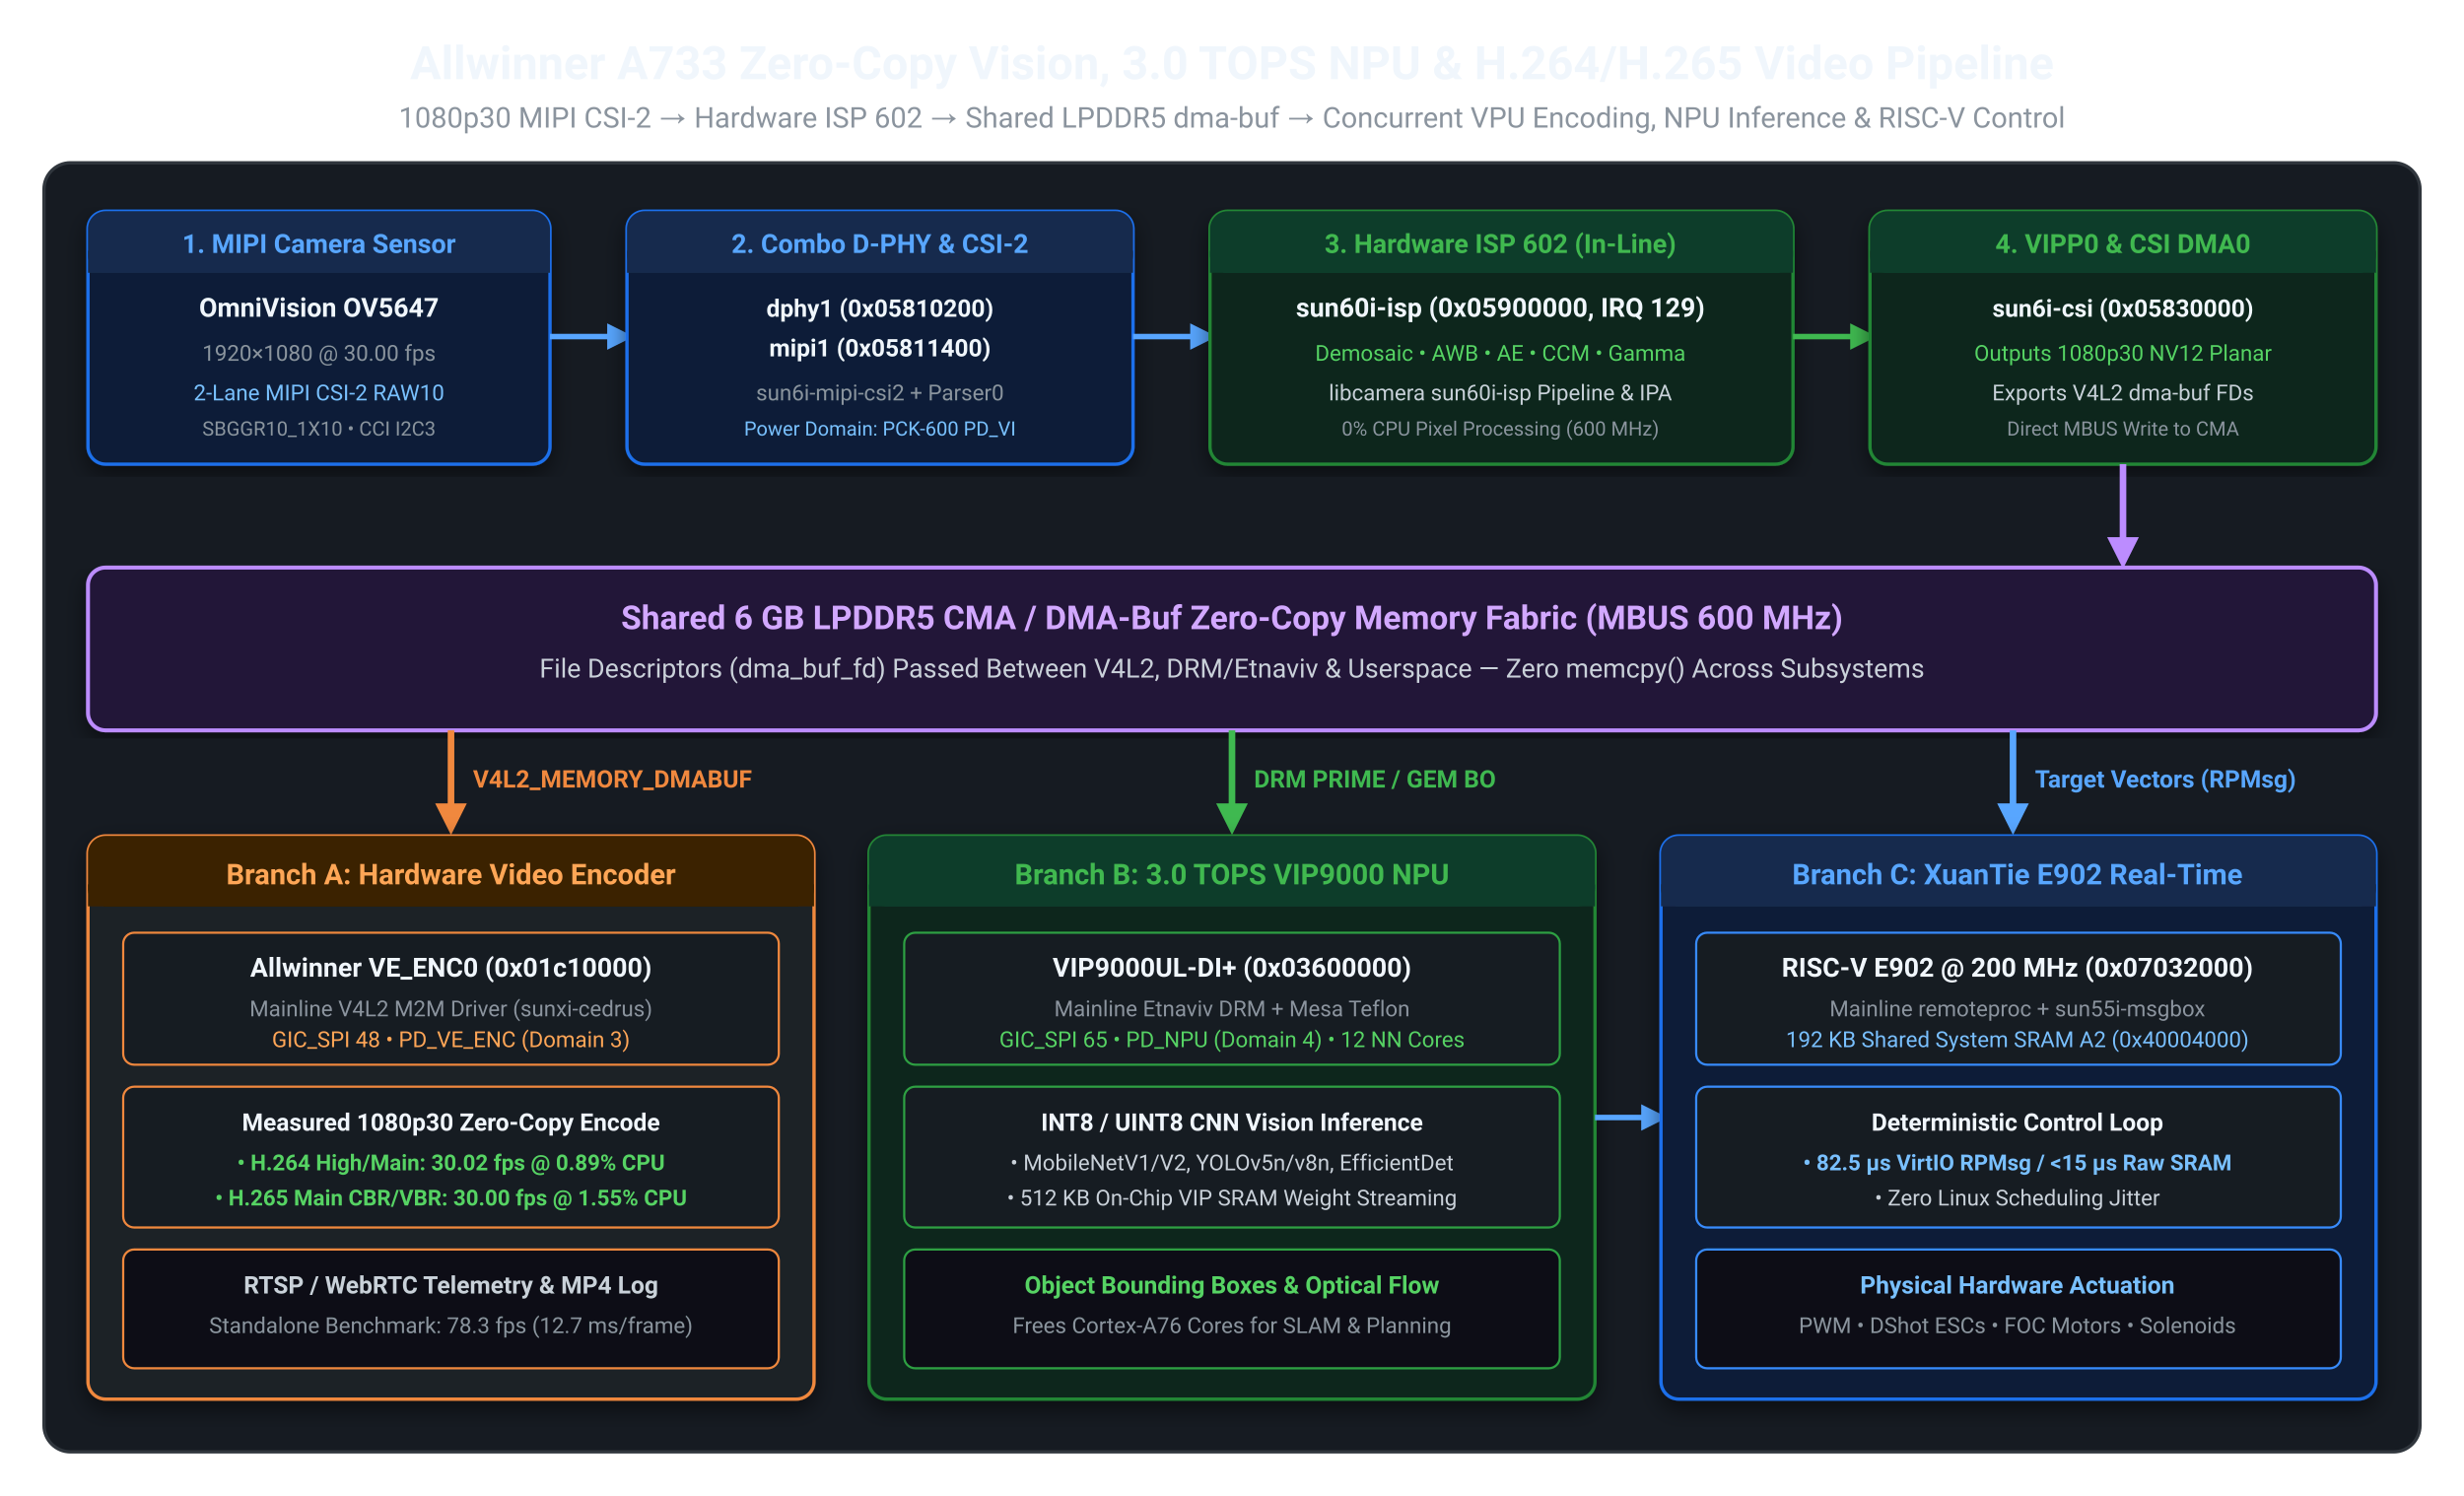
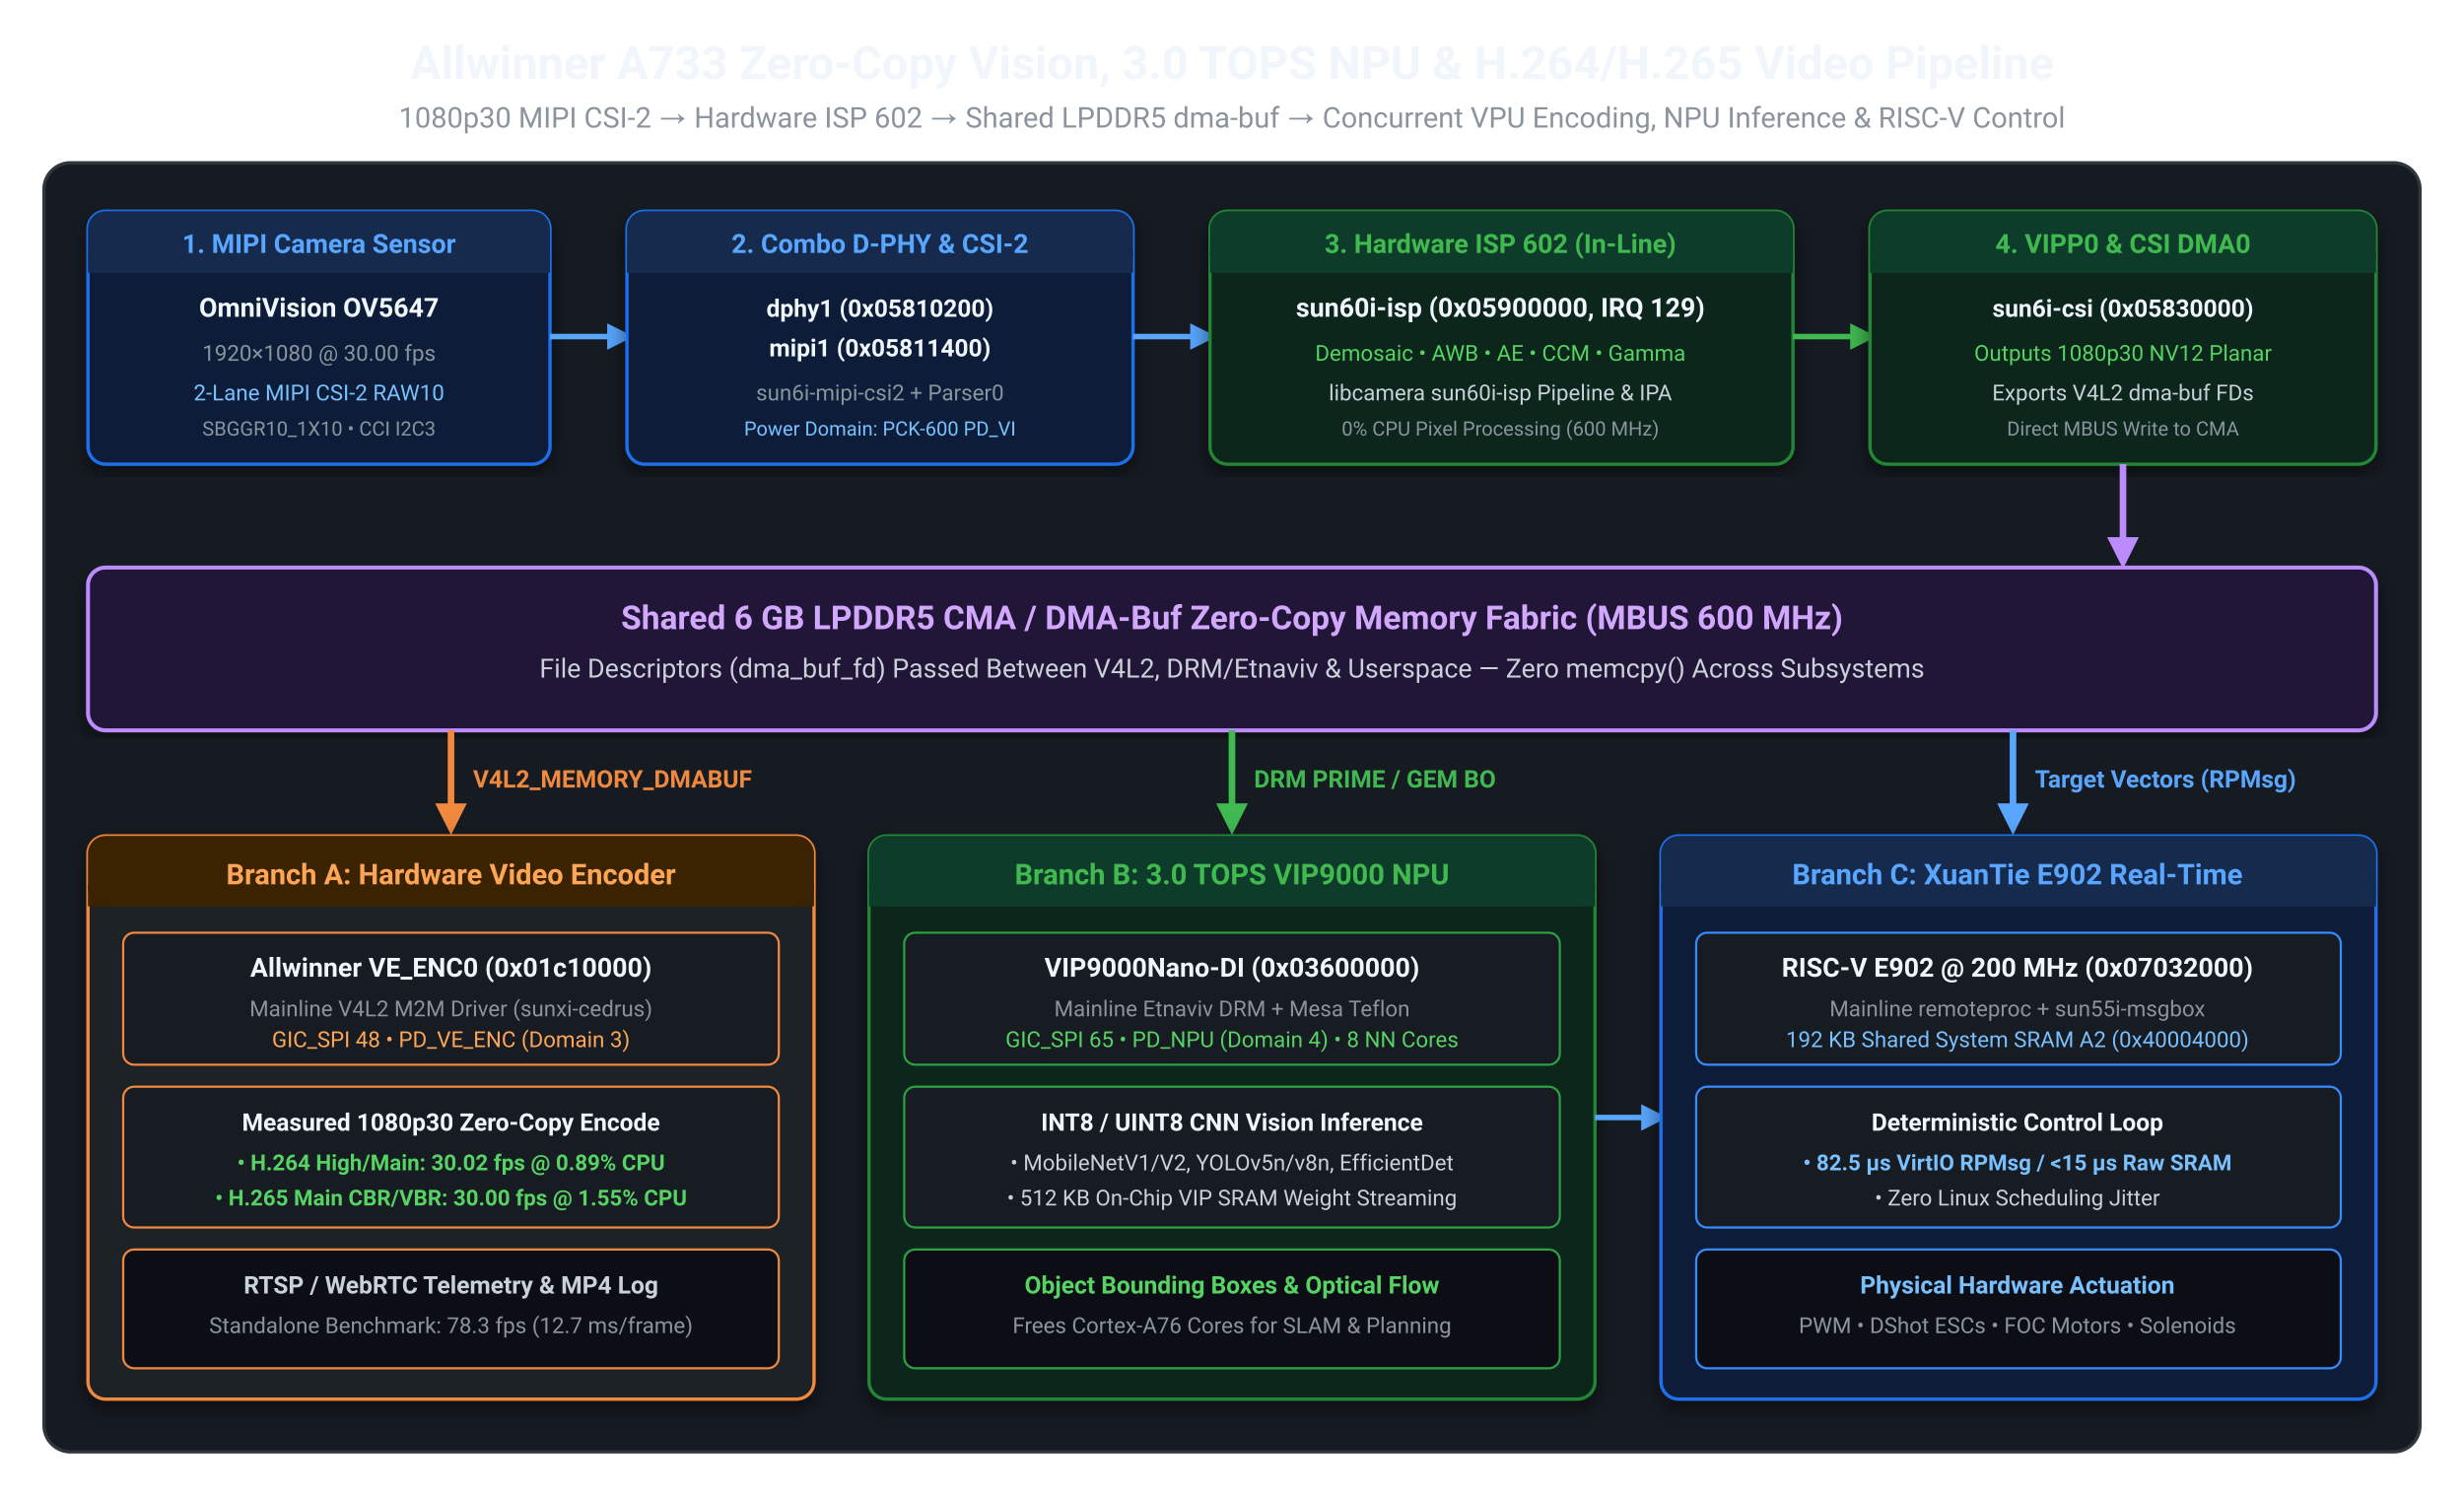
<svg xmlns="http://www.w3.org/2000/svg" viewBox="0 0 1120 680" width="100%" height="100%" style="background:#0d1117; font-family:-apple-system, BlinkMacSystemFont, 'Segoe UI', Roboto, Helvetica, Arial, sans-serif;">
  <defs>
    <marker id="arrow-blue" viewBox="0 0 10 10" refX="6" refY="5" markerWidth="6" markerHeight="6" orient="auto-start-reverse">
      <path d="M 0 1 L 8 5 L 0 9 z" fill="#58a6ff" />
    </marker>
    <marker id="arrow-green" viewBox="0 0 10 10" refX="6" refY="5" markerWidth="6" markerHeight="6" orient="auto-start-reverse">
      <path d="M 0 1 L 8 5 L 0 9 z" fill="#3fb950" />
    </marker>
    <marker id="arrow-purple" viewBox="0 0 10 10" refX="6" refY="5" markerWidth="6" markerHeight="6" orient="auto-start-reverse">
      <path d="M 0 1 L 8 5 L 0 9 z" fill="#bc8cff" />
    </marker>
    <marker id="arrow-orange" viewBox="0 0 10 10" refX="6" refY="5" markerWidth="6" markerHeight="6" orient="auto-start-reverse">
      <path d="M 0 1 L 8 5 L 0 9 z" fill="#f0883e" />
    </marker>
    <filter id="shadow" x="-5%" y="-5%" width="110%" height="110%">
      <feDropShadow dx="0" dy="4" stdDeviation="5" flood-color="#000000" flood-opacity="0.5" />
    </filter>
  </defs>
  <text x="560" y="36" fill="#f0f6fc" font-size="21" font-weight="700" text-anchor="middle">Allwinner A733 Zero-Copy Vision, 3.0 TOPS NPU &amp; H.264/H.265 Video Pipeline</text>
  <text x="560" y="58" fill="#8b949e" font-size="13" text-anchor="middle">1080p30 MIPI CSI-2 → Hardware ISP 602 → Shared LPDDR5 dma-buf → Concurrent VPU Encoding, NPU Inference &amp; RISC-V Control</text>
  <rect x="20" y="74" width="1080" height="586" rx="12" fill="#161b22" stroke="#30363d" stroke-width="1.5" />
  <g transform="translate(40, 96)" filter="url(#shadow)">
    <rect width="210" height="115" rx="8" fill="#0d1f38" stroke="#1f6feb" stroke-width="1.5" />
    <rect width="210" height="28" rx="8" fill="#162c4e" />
    <rect y="18" width="210" height="10" fill="#162c4e" />
    <text x="105" y="19" fill="#58a6ff" font-size="12" font-weight="700" text-anchor="middle">1. MIPI Camera Sensor</text>
    <text x="105" y="48" fill="#f0f6fc" font-size="12" font-weight="600" text-anchor="middle">OmniVision OV5647</text>
    <text x="105" y="68" fill="#8b949e" font-size="10" text-anchor="middle">1920×1080 @ 30.00 fps</text>
    <text x="105" y="86" fill="#79c0ff" font-size="10" text-anchor="middle">2-Lane MIPI CSI-2 RAW10</text>
    <text x="105" y="102" fill="#8b949e" font-size="9" text-anchor="middle">SBGGR10_1X10 • CCI I2C3</text>
  </g>
  <line x1="250" y1="153" x2="285" y2="153" stroke="#58a6ff" stroke-width="2.5" marker-end="url(#arrow-blue)" />
  <g transform="translate(285, 96)" filter="url(#shadow)">
    <rect width="230" height="115" rx="8" fill="#0d1f38" stroke="#1f6feb" stroke-width="1.5" />
    <rect width="230" height="28" rx="8" fill="#162c4e" />
    <rect y="18" width="230" height="10" fill="#162c4e" />
    <text x="115" y="19" fill="#58a6ff" font-size="12" font-weight="700" text-anchor="middle">2. Combo D-PHY &amp; CSI-2</text>
    <text x="115" y="48" fill="#f0f6fc" font-size="11" font-weight="600" text-anchor="middle">dphy1 (0x05810200)</text>
    <text x="115" y="66" fill="#f0f6fc" font-size="11" font-weight="600" text-anchor="middle">mipi1 (0x05811400)</text>
    <text x="115" y="86" fill="#8b949e" font-size="10" text-anchor="middle">sun6i-mipi-csi2 + Parser0</text>
    <text x="115" y="102" fill="#79c0ff" font-size="9" text-anchor="middle">Power Domain: PCK-600 PD_VI</text>
  </g>
  <line x1="515" y1="153" x2="550" y2="153" stroke="#58a6ff" stroke-width="2.5" marker-end="url(#arrow-blue)" />
  <g transform="translate(550, 96)" filter="url(#shadow)">
    <rect width="265" height="115" rx="8" fill="#09261a" stroke="#238636" stroke-width="1.5" />
    <rect width="265" height="28" rx="8" fill="#113e2b" />
    <rect y="18" width="265" height="10" fill="#113e2b" />
    <text x="132" y="19" fill="#3fb950" font-size="12" font-weight="700" text-anchor="middle">3. Hardware ISP 602 (In-Line)</text>
    <text x="132" y="48" fill="#f0f6fc" font-size="12" font-weight="600" text-anchor="middle">sun60i-isp (0x05900000, IRQ 129)</text>
    <text x="132" y="68" fill="#56d364" font-size="10" text-anchor="middle">Demosaic • AWB • AE • CCM • Gamma</text>
    <text x="132" y="86" fill="#c9d1d9" font-size="10" text-anchor="middle">libcamera sun60i-isp Pipeline &amp; IPA</text>
    <text x="132" y="102" fill="#8b949e" font-size="9" text-anchor="middle">0% CPU Pixel Processing (600 MHz)</text>
  </g>
  <line x1="815" y1="153" x2="850" y2="153" stroke="#3fb950" stroke-width="2.5" marker-end="url(#arrow-green)" />
  <g transform="translate(850, 96)" filter="url(#shadow)">
    <rect width="230" height="115" rx="8" fill="#09261a" stroke="#238636" stroke-width="1.5" />
    <rect width="230" height="28" rx="8" fill="#113e2b" />
    <rect y="18" width="230" height="10" fill="#113e2b" />
    <text x="115" y="19" fill="#3fb950" font-size="12" font-weight="700" text-anchor="middle">4. VIPP0 &amp; CSI DMA0</text>
    <text x="115" y="48" fill="#f0f6fc" font-size="11" font-weight="600" text-anchor="middle">sun6i-csi (0x05830000)</text>
    <text x="115" y="68" fill="#56d364" font-size="10" text-anchor="middle">Outputs 1080p30 NV12 Planar</text>
    <text x="115" y="86" fill="#c9d1d9" font-size="10" text-anchor="middle">Exports V4L2 dma-buf FDs</text>
    <text x="115" y="102" fill="#8b949e" font-size="9" text-anchor="middle">Direct MBUS Write to CMA</text>
  </g>
  <line x1="965" y1="211" x2="965" y2="255" stroke="#bc8cff" stroke-width="3" marker-end="url(#arrow-purple)" />
  <g transform="translate(40, 258)" filter="url(#shadow)">
    <rect width="1040" height="74" rx="8" fill="#231438" stroke="#bc8cff" stroke-width="1.8" />
    <text x="520" y="28" fill="#d2a8ff" font-size="15" font-weight="700" text-anchor="middle">Shared 6 GB LPDDR5 CMA / DMA-Buf Zero-Copy Memory Fabric (MBUS 600 MHz)</text>
    <text x="520" y="50" fill="#c9d1d9" font-size="12" text-anchor="middle">File Descriptors (dma_buf_fd) Passed Between V4L2, DRM/Etnaviv &amp; Userspace — Zero memcpy() Across Subsystems</text>
  </g>
  <line x1="205" y1="332" x2="205" y2="376" stroke="#f0883e" stroke-width="3" marker-end="url(#arrow-orange)" />
  <text x="215" y="358" fill="#f0883e" font-size="11" font-weight="600">V4L2_MEMORY_DMABUF</text>
  <line x1="560" y1="332" x2="560" y2="376" stroke="#3fb950" stroke-width="3" marker-end="url(#arrow-green)" />
  <text x="570" y="358" fill="#3fb950" font-size="11" font-weight="600">DRM PRIME / GEM BO</text>
  <line x1="915" y1="332" x2="915" y2="376" stroke="#58a6ff" stroke-width="3" marker-end="url(#arrow-blue)" />
  <text x="925" y="358" fill="#58a6ff" font-size="11" font-weight="600">Target Vectors (RPMsg)</text>
  <g transform="translate(40, 380)" filter="url(#shadow)">
    <rect width="330" height="256" rx="8" fill="#1c2128" stroke="#f0883e" stroke-width="1.5" />
    <rect width="330" height="32" rx="8" fill="#3b2300" />
    <rect y="22" width="330" height="10" fill="#3b2300" />
    <text x="165" y="22" fill="#ffa657" font-size="13" font-weight="700" text-anchor="middle">Branch A: Hardware Video Encoder</text>
    <rect x="16" y="44" width="298" height="60" rx="5" fill="#161b22" stroke="#f0883e" />
    <text x="165" y="64" fill="#f0f6fc" font-size="12" font-weight="600" text-anchor="middle">Allwinner VE_ENC0 (0x01c10000)</text>
    <text x="165" y="82" fill="#8b949e" font-size="10" text-anchor="middle">Mainline V4L2 M2M Driver (sunxi-cedrus)</text>
    <text x="165" y="96" fill="#ffa657" font-size="10" text-anchor="middle">GIC_SPI 48 • PD_VE_ENC (Domain 3)</text>
    <rect x="16" y="114" width="298" height="64" rx="5" fill="#161b22" stroke="#f0883e" />
    <text x="165" y="134" fill="#f0f6fc" font-size="11" font-weight="600" text-anchor="middle">Measured 1080p30 Zero-Copy Encode</text>
    <text x="165" y="152" fill="#56d364" font-size="10" font-weight="600" text-anchor="middle">• H.264 High/Main: 30.02 fps @ 0.89% CPU</text>
    <text x="165" y="168" fill="#56d364" font-size="10" font-weight="600" text-anchor="middle">• H.265 Main CBR/VBR: 30.00 fps @ 1.55% CPU</text>
    <rect x="16" y="188" width="298" height="54" rx="5" fill="#0d1117" stroke="#f0883e" />
    <text x="165" y="208" fill="#c9d1d9" font-size="11" font-weight="600" text-anchor="middle">RTSP / WebRTC Telemetry &amp; MP4 Log</text>
    <text x="165" y="226" fill="#8b949e" font-size="10" text-anchor="middle">Standalone Benchmark: 78.3 fps (12.7 ms/frame)</text>
  </g>
  <g transform="translate(395, 380)" filter="url(#shadow)">
    <rect width="330" height="256" rx="8" fill="#09261a" stroke="#238636" stroke-width="1.5" />
    <rect width="330" height="32" rx="8" fill="#113e2b" />
    <rect y="22" width="330" height="10" fill="#113e2b" />
    <text x="165" y="22" fill="#3fb950" font-size="13" font-weight="700" text-anchor="middle">Branch B: 3.0 TOPS VIP9000 NPU</text>
    <rect x="16" y="44" width="298" height="60" rx="5" fill="#161b22" stroke="#2ea043" />
-     <text x="165" y="64" fill="#f0f6fc" font-size="12" font-weight="600" text-anchor="middle">VIP9000UL-DI+ (0x03600000)</text>
+     <text x="165" y="64" fill="#f0f6fc" font-size="12" font-weight="600" text-anchor="middle">VIP9000Nano-DI (0x03600000)</text>
    <text x="165" y="82" fill="#8b949e" font-size="10" text-anchor="middle">Mainline Etnaviv DRM + Mesa Teflon</text>
-     <text x="165" y="96" fill="#56d364" font-size="10" text-anchor="middle">GIC_SPI 65 • PD_NPU (Domain 4) • 12 NN Cores</text>
+     <text x="165" y="96" fill="#56d364" font-size="10" text-anchor="middle">GIC_SPI 65 • PD_NPU (Domain 4) • 8 NN Cores</text>
    <rect x="16" y="114" width="298" height="64" rx="5" fill="#161b22" stroke="#2ea043" />
    <text x="165" y="134" fill="#f0f6fc" font-size="11" font-weight="600" text-anchor="middle">INT8 / UINT8 CNN Vision Inference</text>
    <text x="165" y="152" fill="#c9d1d9" font-size="10" text-anchor="middle">• MobileNetV1/V2, YOLOv5n/v8n, EfficientDet</text>
    <text x="165" y="168" fill="#c9d1d9" font-size="10" text-anchor="middle">• 512 KB On-Chip VIP SRAM Weight Streaming</text>
    <rect x="16" y="188" width="298" height="54" rx="5" fill="#0d1117" stroke="#2ea043" />
    <text x="165" y="208" fill="#56d364" font-size="11" font-weight="600" text-anchor="middle">Object Bounding Boxes &amp; Optical Flow</text>
    <text x="165" y="226" fill="#8b949e" font-size="10" text-anchor="middle">Frees Cortex-A76 Cores for SLAM &amp; Planning</text>
  </g>
  <line x1="725" y1="508" x2="755" y2="508" stroke="#58a6ff" stroke-width="2.5" marker-end="url(#arrow-blue)" />
  <g transform="translate(755, 380)" filter="url(#shadow)">
    <rect width="325" height="256" rx="8" fill="#0d1f38" stroke="#1f6feb" stroke-width="1.5" />
    <rect width="325" height="32" rx="8" fill="#162c4e" />
    <rect y="22" width="325" height="10" fill="#162c4e" />
    <text x="162" y="22" fill="#58a6ff" font-size="13" font-weight="700" text-anchor="middle">Branch C: XuanTie E902 Real-Time</text>
    <rect x="16" y="44" width="293" height="60" rx="5" fill="#161b22" stroke="#388bfd" />
    <text x="162" y="64" fill="#f0f6fc" font-size="12" font-weight="600" text-anchor="middle">RISC-V E902 @ 200 MHz (0x07032000)</text>
    <text x="162" y="82" fill="#8b949e" font-size="10" text-anchor="middle">Mainline remoteproc + sun55i-msgbox</text>
    <text x="162" y="96" fill="#79c0ff" font-size="10" text-anchor="middle">192 KB Shared System SRAM A2 (0x40004000)</text>
    <rect x="16" y="114" width="293" height="64" rx="5" fill="#161b22" stroke="#388bfd" />
    <text x="162" y="134" fill="#f0f6fc" font-size="11" font-weight="600" text-anchor="middle">Deterministic Control Loop</text>
    <text x="162" y="152" fill="#79c0ff" font-size="10" font-weight="600" text-anchor="middle">• 82.5 µs VirtIO RPMsg / &lt;15 µs Raw SRAM</text>
    <text x="162" y="168" fill="#c9d1d9" font-size="10" text-anchor="middle">• Zero Linux Scheduling Jitter</text>
    <rect x="16" y="188" width="293" height="54" rx="5" fill="#0d1117" stroke="#388bfd" />
    <text x="162" y="208" fill="#79c0ff" font-size="11" font-weight="600" text-anchor="middle">Physical Hardware Actuation</text>
    <text x="162" y="226" fill="#8b949e" font-size="10" text-anchor="middle">PWM • DShot ESCs • FOC Motors • Solenoids</text>
  </g>
</svg>
